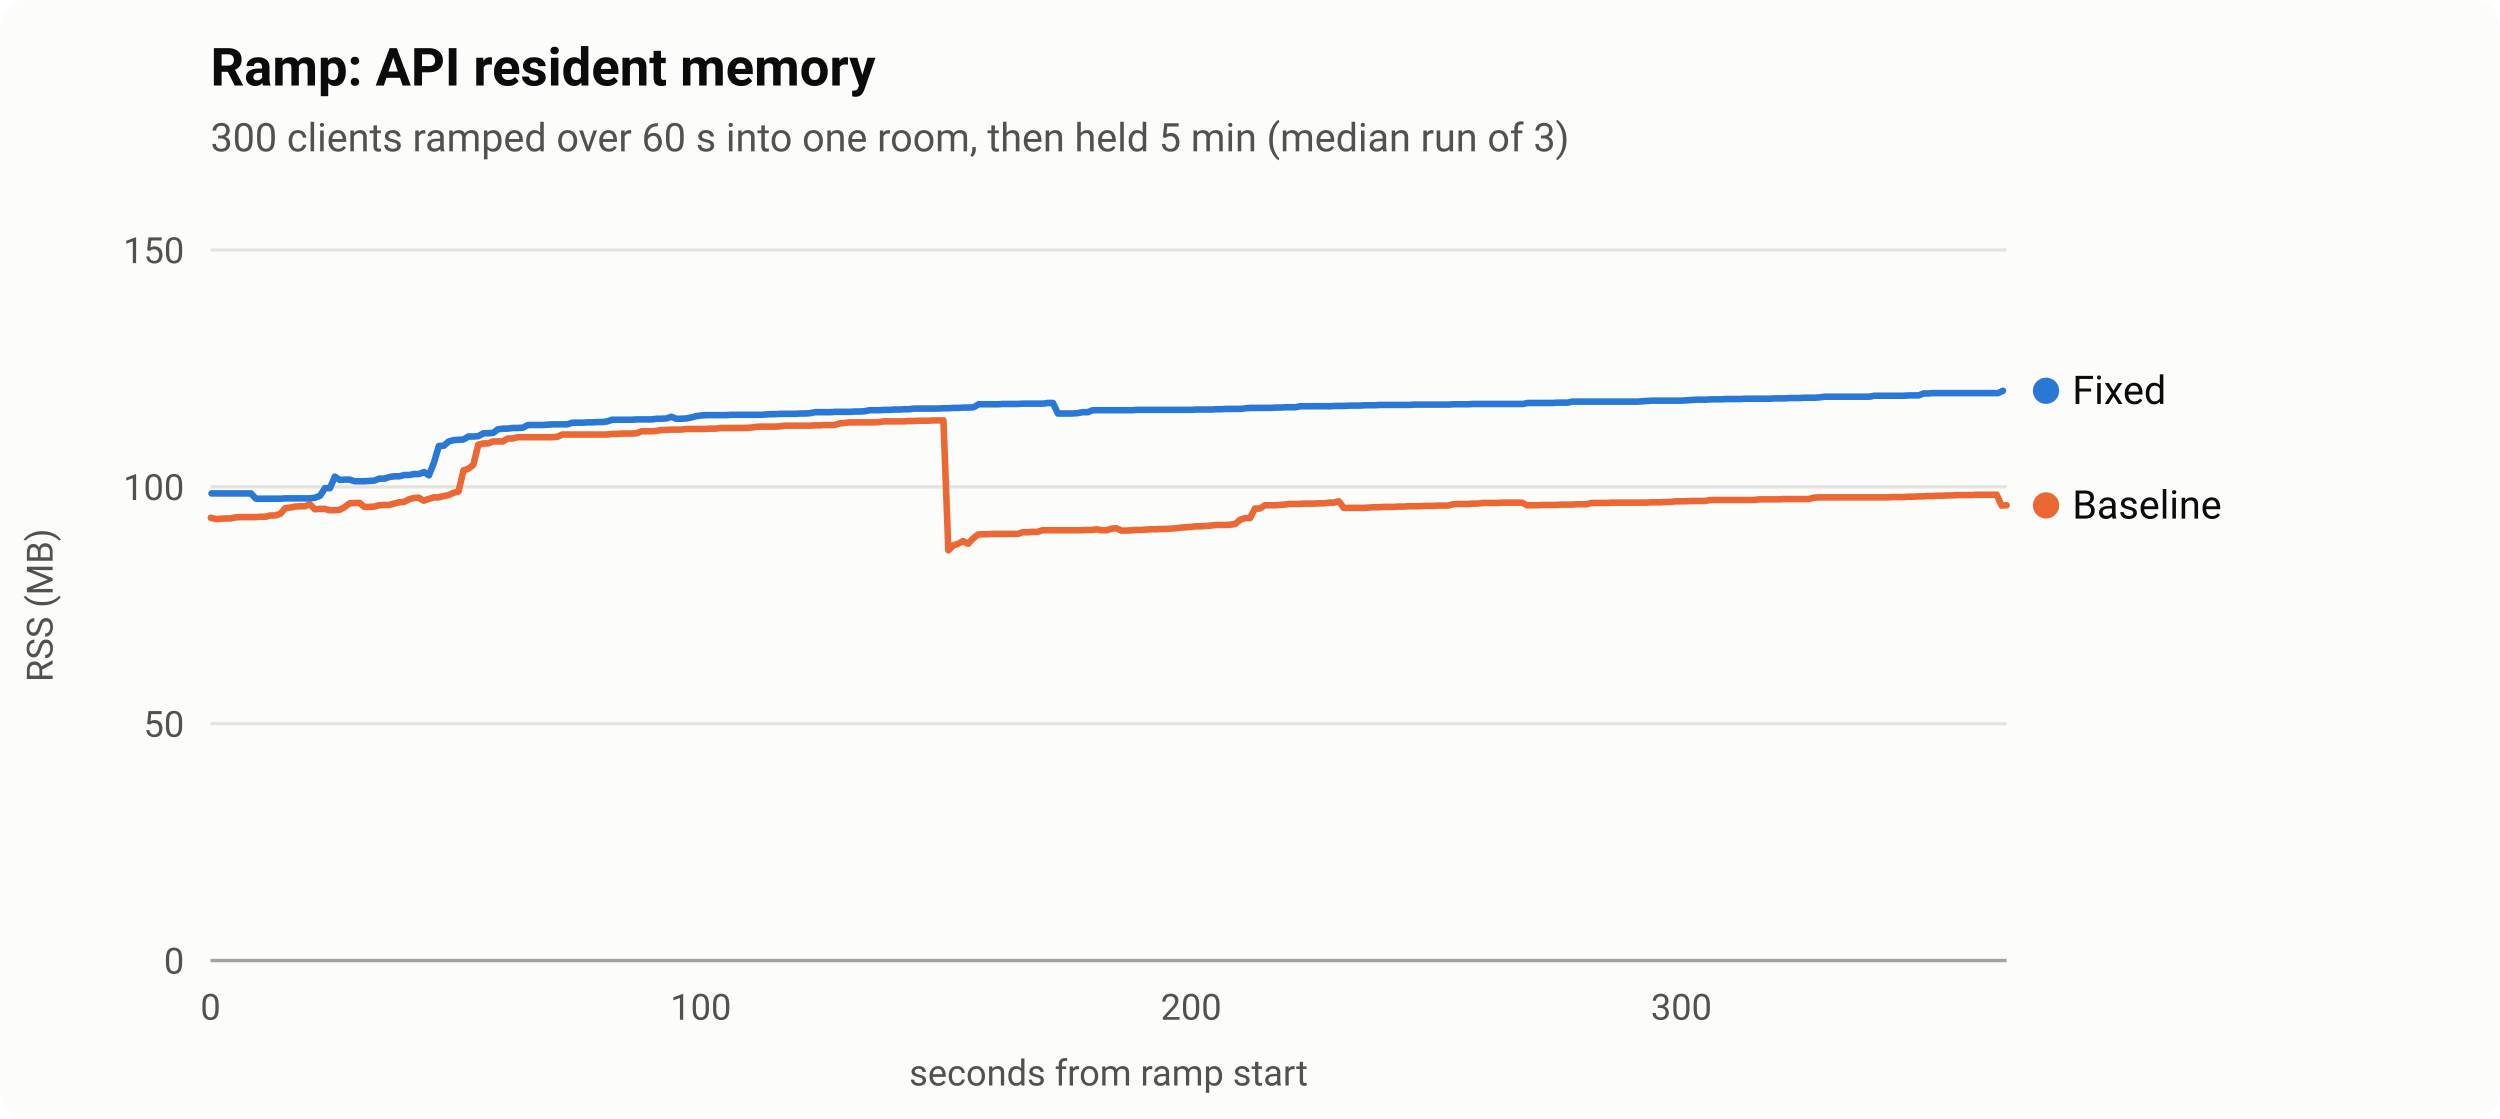
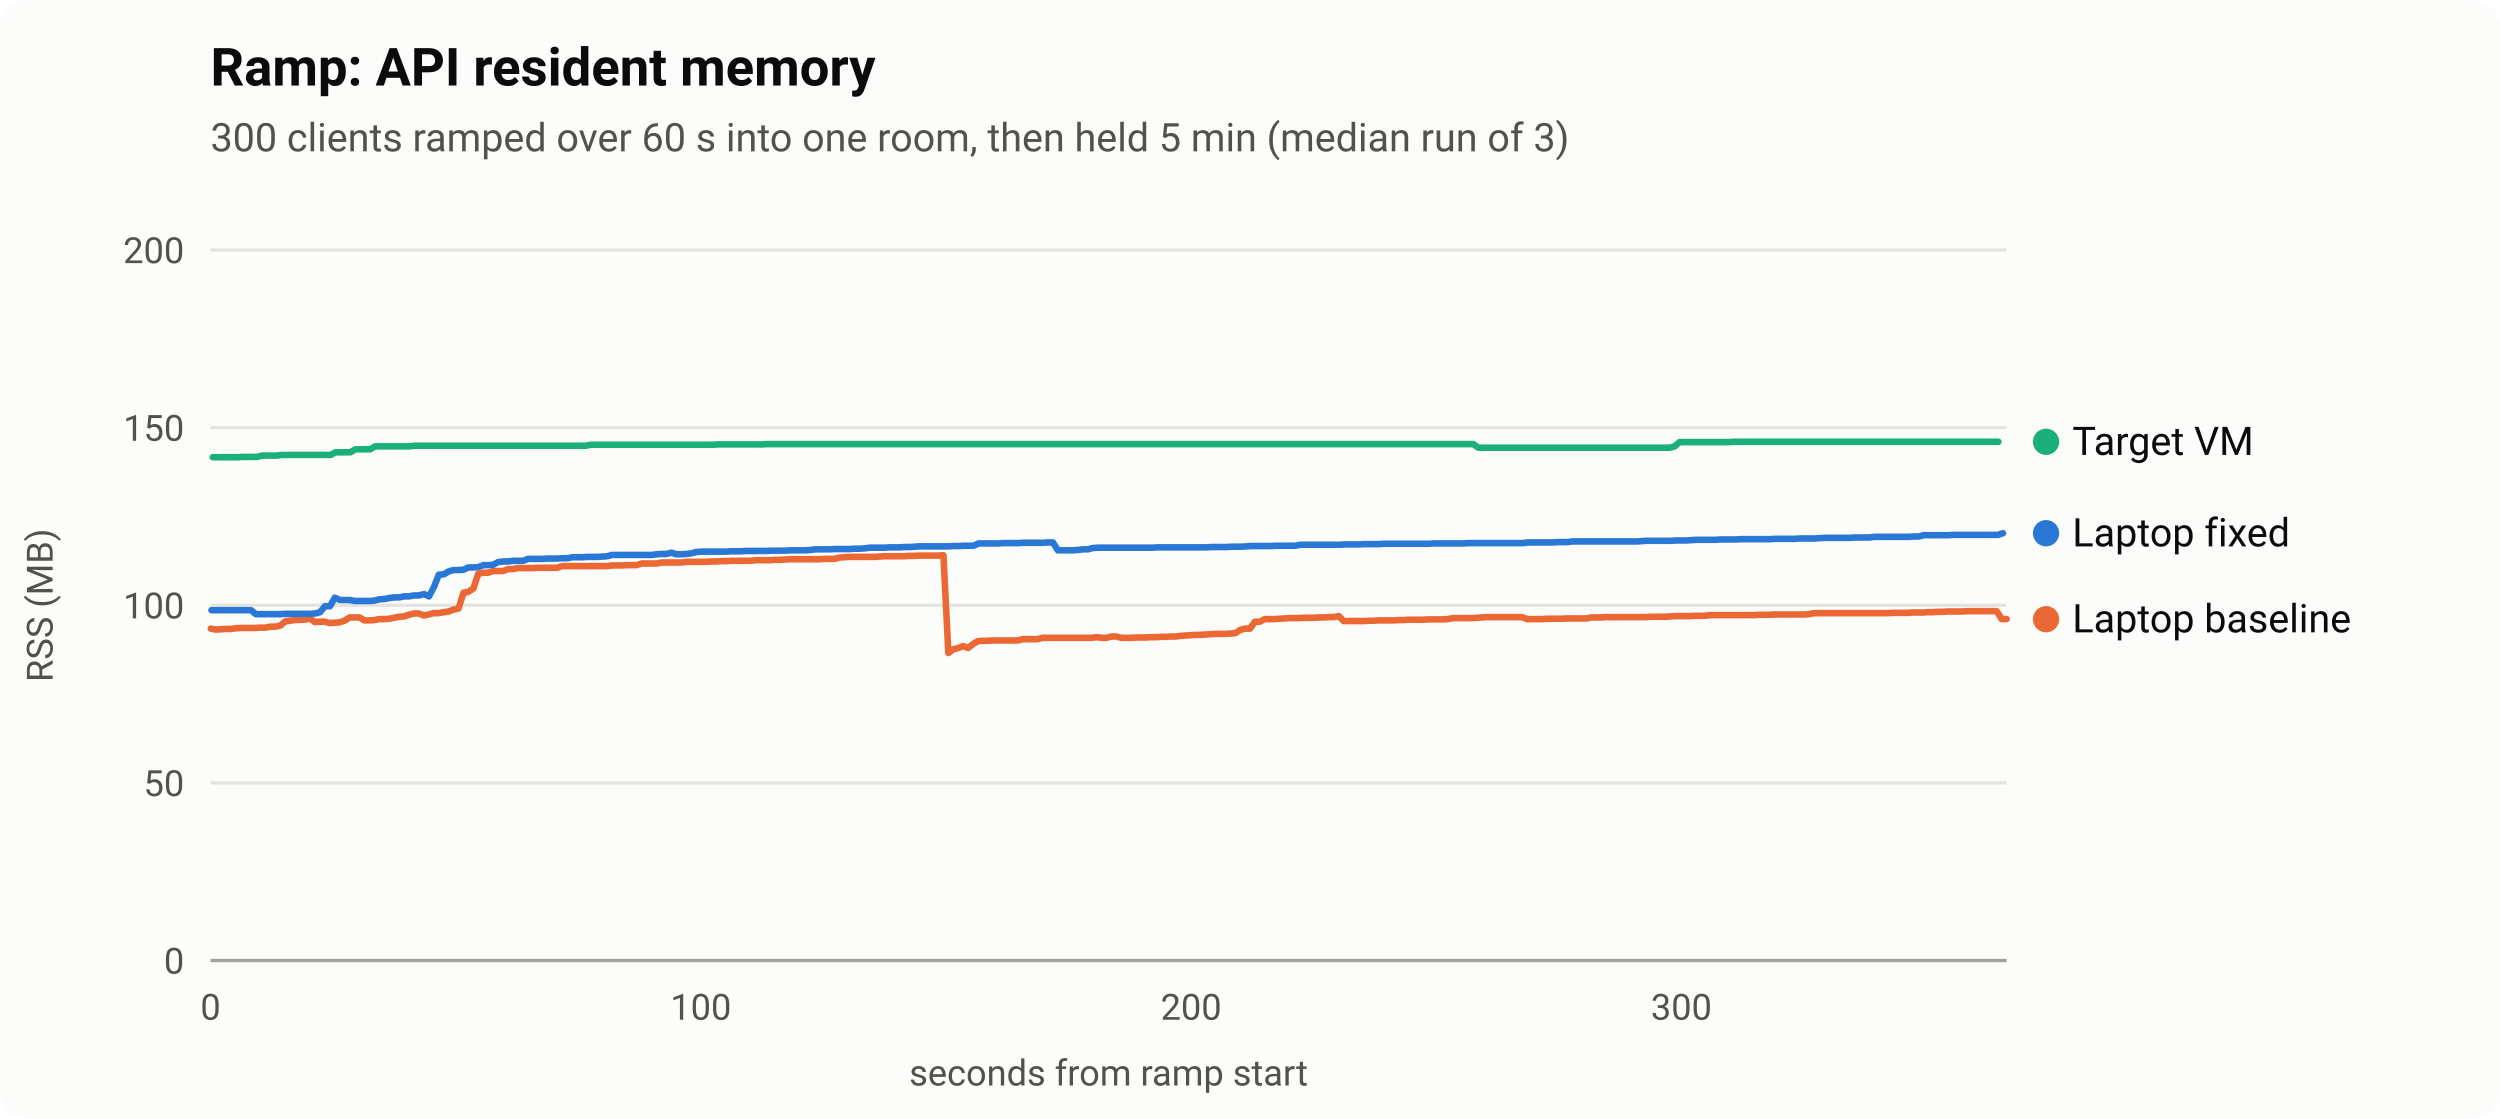
<svg xmlns="http://www.w3.org/2000/svg" viewBox="0 0 760 340" width="760" height="340" role="img" aria-label="Ramp: API resident memory">
  <style>
    .bg{fill:#fcfcfb}.t1{fill:#0b0b0b}.t2{fill:#52514e}.grid{stroke:#e4e3df}.axis{stroke:#a3a29c}
    .s1{fill:#2a78d6}.s2{fill:#eb6834}.s3{fill:#1baf7a}.l1{stroke:#2a78d6}.l2{stroke:#eb6834}.l3{stroke:#1baf7a}
    .thr{stroke:#52514e}
    text{font-family:-apple-system,BlinkMacSystemFont,"Segoe UI",Roboto,sans-serif}
    @media (prefers-color-scheme: dark){
      .bg{fill:#1a1a19}.t1{fill:#f0efec}.t2{fill:#c3c2b7}.grid{stroke:#33332f}.axis{stroke:#6b6a64}
      .s1{fill:#3987e5}.s2{fill:#d95926}.s3{fill:#199e70}.l1{stroke:#3987e5}.l2{stroke:#d95926}.l3{stroke:#199e70}
      .thr{stroke:#c3c2b7}
    }
  </style>
  <rect class="bg" width="760" height="340" rx="8" />
  <text class="t1" x="64" y="26" font-size="16" font-weight="600">Ramp: API resident memory</text>
  <text class="t2" x="64" y="46" font-size="12">300 clients ramped over 60 s into one room, then held 5 min (median run of 3)</text>
  <line class="grid" x1="64" x2="610" y1="292" y2="292" stroke-width="1" />
  <text class="t2" x="56" y="296" font-size="11" text-anchor="end">0</text>
-   <line class="grid" x1="64" x2="610" y1="220" y2="220" stroke-width="1" />
-   <text class="t2" x="56" y="224" font-size="11" text-anchor="end">50</text>
-   <line class="grid" x1="64" x2="610" y1="148" y2="148" stroke-width="1" />
-   <text class="t2" x="56" y="152" font-size="11" text-anchor="end">100</text>
+   <line class="grid" x1="64" x2="610" y1="238" y2="238" stroke-width="1" />
+   <text class="t2" x="56" y="242" font-size="11" text-anchor="end">50</text>
+   <line class="grid" x1="64" x2="610" y1="184" y2="184" stroke-width="1" />
+   <text class="t2" x="56" y="188" font-size="11" text-anchor="end">100</text>
+   <line class="grid" x1="64" x2="610" y1="130" y2="130" stroke-width="1" />
+   <text class="t2" x="56" y="134" font-size="11" text-anchor="end">150</text>
  <line class="grid" x1="64" x2="610" y1="76" y2="76" stroke-width="1" />
-   <text class="t2" x="56" y="80" font-size="11" text-anchor="end">150</text>
+   <text class="t2" x="56" y="80" font-size="11" text-anchor="end">200</text>
  <text class="t2" transform="translate(16 184) rotate(-90)" font-size="11" text-anchor="middle">RSS (MB)</text>
  <text class="t2" x="64" y="310" font-size="11" text-anchor="middle">0</text>
  <text class="t2" x="213.047" y="310" font-size="11" text-anchor="middle">100</text>
  <text class="t2" x="362.094" y="310" font-size="11" text-anchor="middle">200</text>
  <text class="t2" x="511.14" y="310" font-size="11" text-anchor="middle">300</text>
  <line class="axis" x1="64" x2="610" y1="292" y2="292" stroke-width="1" />
  <text class="t2" x="337" y="330" font-size="11" text-anchor="middle">seconds from ramp start</text>
-   <path class="l2" d="M64.1,157.4L65.6,157.8L67.1,157.7L68.6,157.6L70.1,157.6L71.6,157.3L73.1,157.2L74.6,157.2L76.1,157.2L77.6,157.2L79.2,157.1L80.7,157.1L82.2,156.7L83.7,156.7L85.2,156.2L86.7,154.5L88.2,154.3L89.7,154.0L91.2,153.9L92.7,153.9L94.2,153.3L95.7,154.8L97.2,154.7L98.7,154.7L100.2,155.1L101.7,155.1L103.2,155.0L104.7,154.2L106.3,153.0L107.8,152.9L109.3,152.9L110.8,154.1L112.3,154.1L113.8,154.0L115.3,153.6L116.8,153.5L118.3,153.5L119.8,153.1L121.3,152.7L122.8,152.6L124.3,151.8L125.8,151.4L127.3,151.3L128.8,152.2L130.3,151.7L131.8,151.2L133.3,151.2L134.9,150.8L136.4,150.5L137.9,149.8L139.4,149.4L140.9,143.0L142.4,142.5L143.9,141.3L145.4,135.2L146.9,134.8L148.4,134.8L149.9,134.2L151.4,134.2L152.9,134.2L154.4,133.3L155.9,133.3L157.4,132.9L158.9,132.9L160.4,132.9L161.9,132.9L163.4,132.9L164.9,132.9L166.4,132.9L167.9,132.9L169.4,132.8L170.9,132.1L172.4,132.1L174.0,132.1L175.4,132.1L177.0,132.1L178.5,132.1L180.0,132.1L181.5,132.1L183.0,132.1L184.5,132.1L186.0,131.9L187.5,131.9L189.0,131.8L190.5,131.8L192.0,131.8L193.5,131.7L195.1,131.1L196.6,131.1L198.1,131.1L199.6,131.0L201.1,130.7L202.6,130.7L204.1,130.6L205.6,130.6L207.1,130.6L208.6,130.4L210.1,130.4L211.6,130.4L213.1,130.4L214.6,130.4L216.1,130.3L217.6,130.3L219.1,130.1L220.6,130.1L222.1,130.1L223.6,130.1L225.1,130.1L226.6,130.1L228.1,130.0L229.6,129.8L231.1,129.7L232.6,129.7L234.1,129.7L235.6,129.7L237.1,129.6L238.6,129.4L240.1,129.4L241.7,129.4L243.1,129.4L244.7,129.4L246.2,129.4L247.7,129.3L249.2,129.3L250.7,129.2L252.2,129.2L253.7,129.2L255.2,128.7L256.7,128.6L258.2,128.4L259.7,128.4L261.2,128.4L262.7,128.4L264.3,128.4L265.8,128.4L267.2,128.3L268.8,128.1L270.3,128.1L271.8,128.1L273.3,128.1L274.8,128.1L276.2,128.0L277.8,128.0L279.3,127.9L280.8,127.9L282.3,127.9L283.8,127.8L285.3,127.8L286.8,127.8L288.3,167.3L289.8,165.8L291.3,165.3L292.8,164.5L294.3,165.3L295.8,163.7L297.3,162.5L298.8,162.4L300.3,162.4L301.8,162.3L303.3,162.3L304.8,162.3L306.3,162.3L307.9,162.3L309.4,162.3L310.9,161.8L312.4,161.8L313.9,161.7L315.4,161.7L316.9,161.2L318.4,161.2L319.9,161.2L321.4,161.2L322.9,161.2L324.4,161.2L325.9,161.2L327.4,161.2L328.9,161.2L330.4,161.1L331.9,161.1L333.4,160.9L334.9,161.2L336.4,161.2L337.9,160.7L339.4,160.6L340.9,161.3L342.4,161.3L343.9,161.2L345.4,161.1L346.9,161.1L348.4,161.0L349.9,160.9L351.4,160.9L352.9,160.8L354.4,160.8L355.9,160.7L357.4,160.6L358.9,160.4L360.4,160.3L361.9,160.2L363.4,160.0L364.9,160.0L366.4,159.9L367.9,159.8L369.5,159.6L371.0,159.6L372.5,159.6L374.0,159.5L375.5,159.3L377.0,158.0L378.5,157.5L380.0,157.5L381.5,154.6L383.0,154.6L384.5,153.6L386.0,153.6L387.5,153.6L389.0,153.5L390.5,153.4L392.0,153.2L393.5,153.2L395.0,153.2L396.5,153.1L398.0,153.1L399.5,153.1L401.0,153.0L402.5,153.0L404.0,152.8L405.5,152.8L407.0,152.4L408.5,154.4L410.0,154.4L411.5,154.4L413.0,154.4L414.5,154.4L416.1,154.3L417.6,154.2L419.1,154.2L420.6,154.1L422.1,154.1L423.6,154.1L425.1,154.0L426.6,154.0L428.1,153.9L429.6,153.9L431.1,153.9L432.6,153.8L434.1,153.8L435.6,153.8L437.2,153.7L438.7,153.7L440.2,153.7L441.7,153.3L443.2,153.2L444.7,153.2L446.2,153.2L447.7,153.1L449.2,153.1L450.7,152.9L452.2,152.9L453.7,152.9L455.2,152.9L456.7,152.8L458.2,152.8L459.7,152.8L461.2,152.8L462.7,152.8L464.2,153.6L465.7,153.6L467.3,153.6L468.8,153.5L470.3,153.5L471.8,153.5L473.2,153.5L474.7,153.4L476.3,153.4L477.8,153.4L479.3,153.3L480.8,153.3L482.3,153.3L483.8,152.9L485.3,152.9L486.8,152.9L488.3,152.9L489.8,152.8L491.3,152.8L492.8,152.8L494.3,152.8L495.8,152.8L497.3,152.8L498.8,152.8L500.3,152.8L501.8,152.7L503.3,152.7L504.8,152.7L506.3,152.6L507.8,152.6L509.3,152.4L510.8,152.4L512.3,152.4L513.8,152.3L515.3,152.3L516.8,152.3L518.3,152.3L519.8,152.0L521.3,152.0L522.8,152.0L524.3,152.0L525.8,152.0L527.3,152.0L528.8,152.0L530.3,152.0L531.8,152.0L533.3,152.0L534.8,151.8L536.3,151.8L537.9,151.8L539.4,151.8L540.9,151.8L542.4,151.7L543.9,151.7L545.4,151.7L546.9,151.7L548.4,151.7L549.9,151.7L551.4,151.3L552.9,151.2L554.4,151.2L555.9,151.2L557.4,151.2L558.9,151.2L560.4,151.2L561.9,151.2L563.4,151.2L564.9,151.2L566.4,151.2L567.9,151.2L569.4,151.2L570.9,151.2L572.5,151.2L574.0,151.2L575.5,151.1L577.0,151.1L578.5,151.1L580.0,151.0L581.5,151.0L583.0,150.9L584.5,150.9L586.0,150.8L587.5,150.8L589.0,150.7L590.5,150.7L592.0,150.6L593.5,150.6L595.0,150.5L596.5,150.5L598.0,150.5L599.5,150.5L601.0,150.4L602.5,150.4L604.0,150.4L605.5,150.4L607.0,150.4L608.5,153.7L610.0,153.6" fill="none" stroke-width="2" stroke-linejoin="round" stroke-linecap="round" />
-   <circle class="s2" cx="622" cy="153.648" r="4" />
-   <text class="t1" x="630" y="157.648" font-size="12">Baseline</text>
-   <path class="l1" d="M64.3,150.0L65.8,150.0L67.3,150.0L68.8,150.0L70.3,150.0L71.8,150.0L73.3,150.0L74.8,150.0L76.3,150.0L77.8,151.6L79.3,151.6L80.8,151.6L82.3,151.6L83.8,151.6L85.3,151.6L86.8,151.5L88.3,151.5L89.8,151.5L91.3,151.5L92.8,151.5L94.3,151.5L95.8,151.3L97.3,150.7L98.8,148.4L100.3,148.4L101.8,144.9L103.3,145.9L104.8,145.8L106.3,145.8L107.8,146.3L109.3,146.3L110.8,146.3L112.3,146.2L113.8,146.1L115.3,145.5L116.9,145.5L118.4,145.0L119.9,144.8L121.4,144.8L122.9,144.4L124.4,144.4L125.9,144.1L127.4,144.1L128.9,143.5L130.4,144.5L131.9,140.7L133.4,135.6L134.9,135.5L136.4,134.2L137.9,133.8L139.4,133.7L140.9,133.6L142.4,132.7L143.9,132.7L145.4,132.6L147.0,131.7L148.4,131.7L149.9,131.6L151.4,130.5L152.9,130.3L154.4,130.3L155.9,130.1L157.5,130.1L159.0,130.0L160.5,129.2L162.0,129.2L163.5,129.2L165.0,129.2L166.5,129.1L168.0,129.0L169.5,129.0L171.0,129.0L172.5,129.0L174.0,128.5L175.5,128.5L177.1,128.5L178.6,128.4L180.1,128.4L181.6,128.3L183.1,128.3L184.6,128.1L186.1,127.6L187.6,127.6L189.1,127.6L190.6,127.6L192.1,127.6L193.6,127.5L195.1,127.5L196.6,127.5L198.1,127.5L199.6,127.3L201.1,127.3L202.6,127.2L204.1,126.7L205.6,127.3L207.1,127.3L208.7,127.2L210.2,126.9L211.7,126.5L213.2,126.3L214.7,126.2L216.2,126.2L217.7,126.2L219.2,126.2L220.7,126.2L222.2,126.1L223.7,126.1L225.2,126.1L226.7,126.1L228.2,126.1L229.7,126.1L231.3,126.1L232.8,126.0L234.3,125.9L235.8,125.9L237.3,125.8L238.8,125.8L240.3,125.8L241.8,125.8L243.3,125.7L244.8,125.7L246.3,125.6L247.8,125.3L249.4,125.3L250.9,125.3L252.4,125.3L253.9,125.2L255.3,125.2L256.8,125.2L258.4,125.2L259.9,125.1L261.4,125.1L262.9,125.0L264.4,124.7L265.9,124.7L267.4,124.7L268.9,124.6L270.4,124.6L271.9,124.5L273.4,124.5L274.9,124.4L276.4,124.4L277.9,124.2L279.4,124.2L280.9,124.2L282.4,124.2L283.9,124.2L285.4,124.2L286.9,124.1L288.4,124.1L289.9,124.0L291.4,124.0L293.0,123.9L294.5,123.9L296.0,123.8L297.5,122.9L299.0,122.9L300.5,122.9L302.0,122.9L303.5,122.9L305.0,122.8L306.5,122.8L308.0,122.8L309.5,122.8L311.1,122.7L312.6,122.7L314.1,122.7L315.6,122.7L317.1,122.7L318.6,122.5L320.1,122.5L321.6,125.7L323.1,125.7L324.6,125.7L326.1,125.7L327.6,125.6L329.1,125.3L330.7,125.3L332.2,124.7L333.7,124.7L335.2,124.7L336.7,124.7L338.2,124.7L339.7,124.7L341.2,124.7L342.7,124.7L344.2,124.7L345.7,124.6L347.2,124.6L348.7,124.6L350.2,124.6L351.7,124.6L353.3,124.6L354.7,124.6L356.2,124.6L357.7,124.6L359.3,124.6L360.7,124.6L362.2,124.6L363.7,124.5L365.3,124.5L366.8,124.5L368.3,124.5L369.8,124.4L371.3,124.4L372.8,124.3L374.3,124.3L375.8,124.3L377.3,124.3L378.8,124.1L380.3,124.0L381.8,124.0L383.3,124.0L384.8,124.0L386.3,124.0L387.8,123.9L389.3,123.9L390.8,123.8L392.3,123.8L393.8,123.8L395.3,123.5L396.8,123.5L398.4,123.5L399.9,123.5L401.3,123.5L402.8,123.5L404.4,123.5L405.9,123.4L407.4,123.4L408.9,123.4L410.4,123.3L411.9,123.3L413.4,123.3L414.9,123.2L416.4,123.2L417.9,123.2L419.4,123.1L420.9,123.1L422.4,123.1L423.9,123.1L425.4,123.1L426.9,123.1L428.4,123.1L429.9,123.0L431.4,123.0L432.9,123.0L434.4,123.0L435.9,123.0L437.4,123.0L438.9,123.0L440.4,123.0L441.9,122.9L443.4,122.9L444.9,122.9L446.4,122.9L447.9,122.8L449.4,122.8L450.9,122.8L452.5,122.8L454.0,122.8L455.5,122.8L457.0,122.8L458.5,122.8L460.0,122.8L461.5,122.8L463.0,122.8L464.5,122.5L466.0,122.5L467.5,122.5L469.0,122.5L470.5,122.5L472.0,122.5L473.5,122.4L475.0,122.4L476.5,122.4L478.0,122.1L479.5,122.1L481.0,122.1L482.6,122.1L484.0,122.1L485.6,122.1L487.1,122.1L488.6,122.1L490.1,122.1L491.6,122.1L493.1,122.1L494.6,122.1L496.1,122.1L497.6,122.1L499.1,122.0L500.6,121.9L502.1,121.8L503.6,121.8L505.1,121.8L506.6,121.8L508.1,121.8L509.6,121.8L511.1,121.8L512.6,121.7L514.1,121.6L515.7,121.5L517.2,121.5L518.7,121.5L520.2,121.4L521.7,121.4L523.2,121.4L524.7,121.3L526.2,121.3L527.7,121.3L529.2,121.3L530.7,121.2L532.2,121.2L533.7,121.2L535.2,121.2L536.7,121.2L538.2,121.2L539.7,121.1L541.2,121.1L542.7,121.1L544.2,121.0L545.7,121.0L547.2,121.0L548.7,120.9L550.2,120.9L551.7,120.9L553.2,120.8L554.7,120.6L556.2,120.6L557.7,120.6L559.2,120.6L560.7,120.6L562.3,120.6L563.8,120.6L565.3,120.6L566.8,120.6L568.3,120.6L569.8,120.3L571.3,120.3L572.8,120.3L574.3,120.3L575.8,120.3L577.3,120.3L578.8,120.3L580.3,120.2L581.8,120.2L583.3,120.2L584.8,119.6L586.3,119.6L587.8,119.5L589.3,119.5L590.8,119.5L592.3,119.5L593.8,119.5L595.4,119.5L596.9,119.5L598.4,119.5L599.9,119.5L601.4,119.5L602.9,119.5L604.4,119.5L605.9,119.5L607.4,119.5L608.9,118.8" fill="none" stroke-width="2" stroke-linejoin="round" stroke-linecap="round" />
-   <circle class="s1" cx="622" cy="118.795" r="4" />
-   <text class="t1" x="630" y="122.795" font-size="12">Fixed</text>
+   <path class="l2" d="M64.1,191.1L65.6,191.4L67.1,191.3L68.6,191.2L70.1,191.2L71.6,191.0L73.1,190.9L74.6,190.9L76.1,190.9L77.6,190.9L79.2,190.8L80.7,190.8L82.2,190.5L83.7,190.5L85.2,190.2L86.7,188.9L88.2,188.7L89.7,188.5L91.2,188.4L92.7,188.4L94.2,188.0L95.7,189.1L97.2,189.0L98.7,189.0L100.2,189.4L101.7,189.3L103.2,189.2L104.7,188.7L106.3,187.7L107.8,187.7L109.3,187.7L110.8,188.6L112.3,188.6L113.8,188.5L115.3,188.2L116.8,188.2L118.3,188.1L119.8,187.8L121.3,187.5L122.8,187.4L124.3,186.9L125.8,186.5L127.3,186.5L128.8,187.1L130.3,186.8L131.8,186.4L133.3,186.4L134.9,186.1L136.4,185.9L137.9,185.3L139.4,185.0L140.9,180.2L142.4,179.9L143.9,178.9L145.4,174.4L146.9,174.1L148.4,174.1L149.9,173.6L151.4,173.6L152.9,173.6L154.4,173.0L155.9,173.0L157.4,172.7L158.9,172.7L160.4,172.7L161.9,172.7L163.4,172.6L164.9,172.6L166.4,172.6L167.9,172.6L169.4,172.6L170.9,172.1L172.4,172.1L174.0,172.1L175.4,172.1L177.0,172.1L178.5,172.1L180.0,172.1L181.5,172.1L183.0,172.1L184.5,172.1L186.0,171.9L187.5,171.9L189.0,171.9L190.5,171.8L192.0,171.8L193.5,171.8L195.1,171.3L196.6,171.3L198.1,171.3L199.6,171.3L201.1,171.0L202.6,171.0L204.1,171.0L205.6,171.0L207.1,171.0L208.6,170.8L210.1,170.8L211.6,170.8L213.1,170.8L214.6,170.8L216.1,170.7L217.6,170.7L219.1,170.6L220.6,170.6L222.1,170.5L223.6,170.5L225.1,170.5L226.6,170.5L228.1,170.5L229.6,170.3L231.1,170.3L232.6,170.3L234.1,170.3L235.6,170.2L237.1,170.2L238.6,170.1L240.1,170.0L241.7,170.0L243.1,170.0L244.7,170.0L246.2,170.0L247.7,170.0L249.2,170.0L250.7,169.9L252.2,169.9L253.7,169.9L255.2,169.5L256.7,169.4L258.2,169.3L259.7,169.3L261.2,169.3L262.7,169.3L264.3,169.3L265.8,169.3L267.2,169.2L268.8,169.1L270.3,169.1L271.8,169.1L273.3,169.1L274.8,169.1L276.2,169.0L277.8,169.0L279.3,168.9L280.8,168.9L282.3,168.9L283.8,168.9L285.3,168.9L286.8,168.8L288.3,198.5L289.8,197.4L291.3,197.0L292.8,196.4L294.3,197.0L295.8,195.8L297.3,194.9L298.8,194.8L300.3,194.8L301.8,194.7L303.3,194.7L304.8,194.7L306.3,194.7L307.9,194.7L309.4,194.7L310.9,194.3L312.4,194.3L313.9,194.3L315.4,194.3L316.9,193.9L318.4,193.9L319.9,193.9L321.4,193.9L322.9,193.9L324.4,193.9L325.9,193.9L327.4,193.9L328.9,193.9L330.4,193.9L331.9,193.9L333.4,193.7L334.9,193.9L336.4,193.9L337.9,193.5L339.4,193.5L340.9,193.9L342.4,193.9L343.9,193.9L345.4,193.8L346.9,193.8L348.4,193.8L349.9,193.7L351.4,193.7L352.9,193.6L354.4,193.6L355.9,193.5L357.4,193.5L358.9,193.3L360.4,193.2L361.9,193.1L363.4,193.0L364.9,193.0L366.4,192.9L367.9,192.8L369.5,192.7L371.0,192.7L372.5,192.7L374.0,192.6L375.5,192.5L377.0,191.5L378.5,191.1L380.0,191.1L381.5,189.0L383.0,189.0L384.5,188.2L386.0,188.2L387.5,188.2L389.0,188.1L390.5,188.0L392.0,187.9L393.5,187.9L395.0,187.9L396.5,187.8L398.0,187.8L399.5,187.8L401.0,187.7L402.5,187.7L404.0,187.6L405.5,187.6L407.0,187.3L408.5,188.8L410.0,188.8L411.5,188.8L413.0,188.8L414.5,188.8L416.1,188.7L417.6,188.7L419.1,188.6L420.6,188.6L422.1,188.6L423.6,188.6L425.1,188.5L426.6,188.5L428.1,188.4L429.6,188.4L431.1,188.4L432.6,188.4L434.1,188.3L435.6,188.3L437.2,188.3L438.7,188.3L440.2,188.2L441.7,187.9L443.2,187.9L444.7,187.9L446.2,187.9L447.7,187.9L449.2,187.8L450.7,187.7L452.2,187.6L453.7,187.6L455.2,187.6L456.7,187.6L458.2,187.6L459.7,187.6L461.2,187.6L462.7,187.6L464.2,188.2L465.7,188.2L467.3,188.2L468.8,188.2L470.3,188.1L471.8,188.1L473.2,188.1L474.7,188.1L476.3,188.0L477.8,188.0L479.3,188.0L480.8,188.0L482.3,188.0L483.8,187.7L485.3,187.7L486.8,187.7L488.3,187.6L489.8,187.6L491.3,187.6L492.8,187.6L494.3,187.6L495.8,187.6L497.3,187.6L498.8,187.6L500.3,187.6L501.8,187.5L503.3,187.5L504.8,187.5L506.3,187.5L507.8,187.4L509.3,187.3L510.8,187.3L512.3,187.3L513.8,187.3L515.3,187.2L516.8,187.2L518.3,187.2L519.8,187.0L521.3,187.0L522.8,187.0L524.3,187.0L525.8,187.0L527.3,187.0L528.8,187.0L530.3,187.0L531.8,187.0L533.3,187.0L534.8,186.9L536.3,186.9L537.9,186.9L539.4,186.8L540.9,186.8L542.4,186.8L543.9,186.8L545.4,186.8L546.9,186.8L548.4,186.8L549.9,186.7L551.4,186.4L552.9,186.4L554.4,186.4L555.9,186.4L557.4,186.4L558.9,186.4L560.4,186.4L561.9,186.4L563.4,186.4L564.9,186.4L566.4,186.4L567.9,186.4L569.4,186.4L570.9,186.4L572.5,186.4L574.0,186.4L575.5,186.3L577.0,186.3L578.5,186.3L580.0,186.3L581.5,186.2L583.0,186.2L584.5,186.2L586.0,186.1L587.5,186.1L589.0,186.0L590.5,186.0L592.0,185.9L593.5,185.9L595.0,185.9L596.5,185.9L598.0,185.8L599.5,185.8L601.0,185.8L602.5,185.8L604.0,185.8L605.5,185.8L607.0,185.8L608.5,188.2L610.0,188.2" fill="none" stroke-width="2" stroke-linejoin="round" stroke-linecap="round" />
+   <circle class="s2" cx="622" cy="188.236" r="4" />
+   <text class="t1" x="630" y="192.236" font-size="12">Laptop baseline</text>
+   <path class="l1" d="M64.3,185.5L65.8,185.5L67.3,185.5L68.8,185.5L70.3,185.5L71.8,185.5L73.3,185.5L74.8,185.5L76.3,185.5L77.8,186.7L79.3,186.7L80.8,186.7L82.3,186.7L83.8,186.7L85.3,186.7L86.8,186.6L88.3,186.6L89.8,186.6L91.3,186.6L92.8,186.6L94.3,186.6L95.8,186.5L97.3,186.1L98.8,184.3L100.3,184.3L101.8,181.7L103.3,182.4L104.8,182.4L106.3,182.4L107.8,182.7L109.3,182.7L110.8,182.7L112.3,182.7L113.8,182.6L115.3,182.2L116.9,182.1L118.4,181.8L119.9,181.6L121.4,181.6L122.9,181.3L124.4,181.3L125.9,181.0L127.4,181.0L128.9,180.6L130.4,181.3L131.9,178.5L133.4,174.7L134.9,174.6L136.4,173.7L137.9,173.3L139.4,173.3L140.9,173.2L142.4,172.5L143.9,172.5L145.4,172.4L147.0,171.8L148.4,171.8L149.9,171.7L151.4,170.9L152.9,170.7L154.4,170.7L155.9,170.5L157.5,170.5L159.0,170.5L160.5,169.9L162.0,169.9L163.5,169.9L165.0,169.9L166.5,169.8L168.0,169.8L169.5,169.8L171.0,169.7L172.5,169.7L174.0,169.4L175.5,169.4L177.1,169.4L178.6,169.3L180.1,169.3L181.6,169.3L183.1,169.2L184.6,169.1L186.1,168.7L187.6,168.7L189.1,168.7L190.6,168.7L192.1,168.7L193.6,168.7L195.1,168.7L196.6,168.7L198.1,168.7L199.6,168.5L201.1,168.4L202.6,168.4L204.1,168.0L205.6,168.5L207.1,168.5L208.7,168.4L210.2,168.2L211.7,167.8L213.2,167.7L214.7,167.7L216.2,167.7L217.7,167.7L219.2,167.7L220.7,167.7L222.2,167.6L223.7,167.6L225.2,167.6L226.7,167.5L228.2,167.5L229.7,167.5L231.3,167.5L232.8,167.5L234.3,167.4L235.8,167.4L237.3,167.4L238.8,167.4L240.3,167.3L241.8,167.3L243.3,167.3L244.8,167.3L246.3,167.2L247.8,167.0L249.4,167.0L250.9,167.0L252.4,167.0L253.9,166.9L255.3,166.9L256.8,166.9L258.4,166.9L259.9,166.8L261.4,166.8L262.9,166.7L264.4,166.5L265.9,166.5L267.4,166.5L268.9,166.5L270.4,166.4L271.9,166.4L273.4,166.4L274.9,166.3L276.4,166.3L277.9,166.2L279.4,166.1L280.9,166.1L282.4,166.1L283.9,166.1L285.4,166.1L286.9,166.1L288.4,166.1L289.9,166.0L291.4,166.0L293.0,165.9L294.5,165.9L296.0,165.9L297.5,165.2L299.0,165.2L300.5,165.2L302.0,165.2L303.5,165.2L305.0,165.1L306.5,165.1L308.0,165.1L309.5,165.1L311.1,165.0L312.6,165.0L314.1,165.0L315.6,165.0L317.1,165.0L318.6,164.9L320.1,164.9L321.6,167.3L323.1,167.3L324.6,167.3L326.1,167.3L327.6,167.2L329.1,167.0L330.7,167.0L332.2,166.6L333.7,166.5L335.2,166.5L336.7,166.5L338.2,166.5L339.7,166.5L341.2,166.5L342.7,166.5L344.2,166.5L345.7,166.5L347.2,166.5L348.7,166.5L350.2,166.5L351.7,166.4L353.3,166.4L354.7,166.4L356.2,166.4L357.7,166.4L359.3,166.4L360.7,166.4L362.2,166.4L363.7,166.4L365.3,166.4L366.8,166.4L368.3,166.3L369.8,166.3L371.3,166.3L372.8,166.3L374.3,166.2L375.8,166.2L377.3,166.2L378.8,166.1L380.3,166.0L381.8,166.0L383.3,166.0L384.8,166.0L386.3,166.0L387.8,165.9L389.3,165.9L390.8,165.9L392.3,165.9L393.8,165.9L395.3,165.6L396.8,165.6L398.4,165.6L399.9,165.6L401.3,165.6L402.8,165.6L404.4,165.6L405.9,165.6L407.4,165.6L408.9,165.5L410.4,165.5L411.9,165.5L413.4,165.5L414.9,165.4L416.4,165.4L417.9,165.4L419.4,165.4L420.9,165.3L422.4,165.3L423.9,165.3L425.4,165.3L426.9,165.3L428.4,165.3L429.9,165.3L431.4,165.3L432.9,165.3L434.4,165.3L435.9,165.2L437.4,165.2L438.9,165.2L440.4,165.2L441.9,165.2L443.4,165.2L444.9,165.2L446.4,165.1L447.9,165.1L449.4,165.1L450.9,165.1L452.5,165.1L454.0,165.1L455.5,165.1L457.0,165.1L458.5,165.1L460.0,165.1L461.5,165.1L463.0,165.1L464.5,164.9L466.0,164.9L467.5,164.9L469.0,164.9L470.5,164.9L472.0,164.9L473.5,164.8L475.0,164.8L476.5,164.8L478.0,164.6L479.5,164.6L481.0,164.6L482.6,164.6L484.0,164.6L485.6,164.6L487.1,164.6L488.6,164.6L490.1,164.6L491.6,164.6L493.1,164.6L494.6,164.6L496.1,164.6L497.6,164.6L499.1,164.5L500.6,164.4L502.1,164.4L503.6,164.4L505.1,164.4L506.6,164.4L508.1,164.4L509.6,164.3L511.1,164.3L512.6,164.3L514.1,164.2L515.7,164.1L517.2,164.1L518.7,164.1L520.2,164.1L521.7,164.1L523.2,164.0L524.7,164.0L526.2,164.0L527.7,164.0L529.2,163.9L530.7,163.9L532.2,163.9L533.7,163.9L535.2,163.9L536.7,163.9L538.2,163.9L539.7,163.8L541.2,163.8L542.7,163.8L544.2,163.8L545.7,163.8L547.2,163.7L548.7,163.7L550.2,163.7L551.7,163.7L553.2,163.6L554.7,163.5L556.2,163.5L557.7,163.5L559.2,163.5L560.7,163.5L562.3,163.5L563.8,163.4L565.3,163.4L566.8,163.4L568.3,163.4L569.8,163.2L571.3,163.2L572.8,163.2L574.3,163.2L575.8,163.2L577.3,163.2L578.8,163.2L580.3,163.2L581.8,163.1L583.3,163.1L584.8,162.7L586.3,162.7L587.8,162.7L589.3,162.7L590.8,162.7L592.3,162.7L593.8,162.6L595.4,162.6L596.9,162.6L598.4,162.6L599.9,162.6L601.4,162.6L602.9,162.6L604.4,162.6L605.9,162.6L607.4,162.6L608.9,162.1" fill="none" stroke-width="2" stroke-linejoin="round" stroke-linecap="round" />
+   <circle class="s1" cx="622" cy="162.096" r="4" />
+   <text class="t1" x="630" y="166.096" font-size="12">Laptop fixed</text>
+   <path class="l3" d="M64.7,139.0L66.2,139.0L67.7,139.0L69.2,139.0L70.7,139.0L72.2,139.0L73.7,138.9L75.2,138.9L76.7,138.9L78.2,138.9L79.7,138.5L81.1,138.5L82.6,138.5L84.1,138.5L85.6,138.3L87.1,138.3L88.6,138.3L90.1,138.3L91.6,138.3L93.1,138.3L94.6,138.3L96.1,138.3L97.6,138.3L99.0,138.3L100.5,138.3L102.0,137.5L103.5,137.5L105.0,137.5L106.5,137.5L108.0,136.6L109.5,136.6L111.0,136.6L112.5,136.6L114.0,135.7L115.4,135.7L116.9,135.7L118.4,135.7L119.9,135.7L121.4,135.7L122.9,135.7L124.4,135.7L125.9,135.5L127.4,135.5L128.9,135.5L130.4,135.5L131.8,135.5L133.3,135.5L134.8,135.5L136.3,135.5L137.8,135.5L139.3,135.5L140.8,135.5L142.3,135.5L143.8,135.5L145.3,135.5L146.8,135.5L148.2,135.5L149.7,135.5L151.2,135.5L152.7,135.5L154.2,135.5L155.7,135.5L157.2,135.5L158.7,135.5L160.2,135.5L161.7,135.5L163.2,135.5L164.6,135.5L166.1,135.5L167.6,135.5L169.1,135.5L170.6,135.5L172.1,135.5L173.6,135.5L175.1,135.5L176.6,135.5L178.1,135.5L179.6,135.2L181.1,135.2L182.5,135.2L184.0,135.2L185.5,135.2L187.0,135.2L188.5,135.2L190.0,135.2L191.5,135.2L193.0,135.2L194.5,135.2L196.0,135.2L197.5,135.2L198.9,135.2L200.4,135.2L201.9,135.2L203.4,135.2L204.9,135.2L206.4,135.2L207.9,135.2L209.4,135.2L210.9,135.2L212.4,135.2L213.9,135.2L215.3,135.2L216.8,135.2L218.3,135.1L219.8,135.1L221.3,135.1L222.8,135.1L224.3,135.1L225.8,135.1L227.3,135.1L228.8,135.1L230.3,135.1L231.7,135.1L233.2,135.0L234.7,135.0L236.2,135.0L237.7,135.0L239.2,135.0L240.7,135.0L242.2,135.0L243.7,135.0L245.2,135.0L246.7,135.0L248.1,135.0L249.6,135.0L251.1,135.0L252.6,135.0L254.1,135.0L255.6,135.0L257.1,135.0L258.6,135.0L260.1,135.0L261.6,135.0L263.1,135.0L264.5,135.0L266.0,135.0L267.5,135.0L269.0,135.0L270.5,135.0L272.0,135.0L273.5,135.0L275.0,135.0L276.5,135.0L278.0,135.0L279.5,135.0L280.9,135.0L282.4,135.0L283.9,135.0L285.4,135.0L286.9,135.0L288.4,135.0L289.9,135.0L291.4,135.0L292.9,135.0L294.4,135.0L295.9,135.0L297.4,135.0L298.8,135.0L300.3,135.0L301.8,135.0L303.3,135.0L304.8,135.0L306.3,135.0L307.8,135.0L309.3,135.0L310.8,135.0L312.3,135.0L313.8,135.0L315.2,135.0L316.7,135.0L318.2,135.0L319.7,135.0L321.2,135.0L322.7,135.0L324.2,135.0L325.7,135.0L327.2,135.0L328.7,135.0L330.1,135.0L331.6,135.0L333.1,135.0L334.6,135.0L336.1,135.0L337.6,135.0L339.1,135.0L340.6,135.0L342.1,135.0L343.6,135.0L345.1,135.0L346.6,135.0L348.0,135.0L349.5,135.0L351.0,135.0L352.5,135.0L354.0,135.0L355.5,135.0L357.0,135.0L358.5,135.0L360.0,135.0L361.5,135.0L363.0,135.0L364.4,135.0L365.9,135.0L367.4,135.0L368.9,135.0L370.4,135.0L371.9,135.0L373.4,135.0L374.9,135.0L376.4,135.0L377.9,135.0L379.4,135.0L380.8,135.0L382.3,135.0L383.8,135.0L385.3,135.0L386.8,135.0L388.3,135.0L389.8,135.0L391.3,135.0L392.8,135.0L394.3,135.0L395.8,135.0L397.2,135.0L398.7,135.0L400.2,135.0L401.7,135.0L403.2,135.0L404.7,135.0L406.2,135.0L407.7,135.0L409.2,135.0L410.7,135.0L412.2,135.0L413.6,135.0L415.1,135.0L416.6,135.0L418.1,135.0L419.6,135.0L421.1,135.0L422.6,135.0L424.1,135.0L425.6,135.0L427.1,135.0L428.6,135.0L430.1,135.0L431.5,135.0L433.0,135.0L434.5,135.0L436.0,135.0L437.5,135.0L439.0,135.0L440.5,135.0L442.0,135.0L443.5,135.0L445.0,135.0L446.5,135.0L447.9,135.0L449.4,136.1L450.9,136.1L452.4,136.1L453.9,136.1L455.4,136.1L456.9,136.1L458.4,136.1L459.9,136.1L461.4,136.1L462.9,136.1L464.3,136.1L465.8,136.1L467.3,136.1L468.8,136.1L470.3,136.1L471.8,136.1L473.3,136.1L474.8,136.1L476.3,136.1L477.8,136.1L479.3,136.1L480.7,136.1L482.2,136.1L483.7,136.1L485.2,136.1L486.7,136.1L488.2,136.1L489.7,136.1L491.2,136.1L492.7,136.1L494.2,136.1L495.7,136.1L497.1,136.1L498.6,136.1L500.1,136.1L501.6,136.1L503.1,136.1L504.6,136.1L506.1,136.1L507.6,136.1L509.1,135.7L510.6,134.4L512.1,134.4L513.6,134.4L515.0,134.4L516.5,134.4L518.0,134.4L519.5,134.4L521.0,134.4L522.5,134.4L524.0,134.4L525.5,134.4L527.0,134.3L528.5,134.3L530.0,134.3L531.4,134.3L532.9,134.3L534.4,134.3L535.9,134.3L537.4,134.3L538.9,134.3L540.4,134.3L541.9,134.3L543.4,134.3L544.9,134.3L546.4,134.3L547.8,134.3L549.3,134.3L550.8,134.3L552.3,134.3L553.8,134.3L555.3,134.3L556.8,134.3L558.3,134.3L559.8,134.3L561.3,134.3L562.8,134.3L564.3,134.3L565.7,134.3L567.2,134.3L568.7,134.3L570.2,134.3L571.7,134.3L573.2,134.3L574.7,134.3L576.2,134.3L577.7,134.3L579.2,134.3L580.7,134.3L582.1,134.3L583.6,134.3L585.1,134.3L586.6,134.3L588.1,134.3L589.6,134.3L591.1,134.3L592.6,134.3L594.1,134.3L595.6,134.3L597.1,134.3L598.5,134.3L600.0,134.3L601.5,134.3L603.0,134.3L604.5,134.3L606.0,134.3L607.5,134.3" fill="none" stroke-width="2" stroke-linejoin="round" stroke-linecap="round" />
+   <circle class="s3" cx="622" cy="134.299" r="4" />
+   <text class="t1" x="630" y="138.299" font-size="12">Target VM</text>
</svg>
